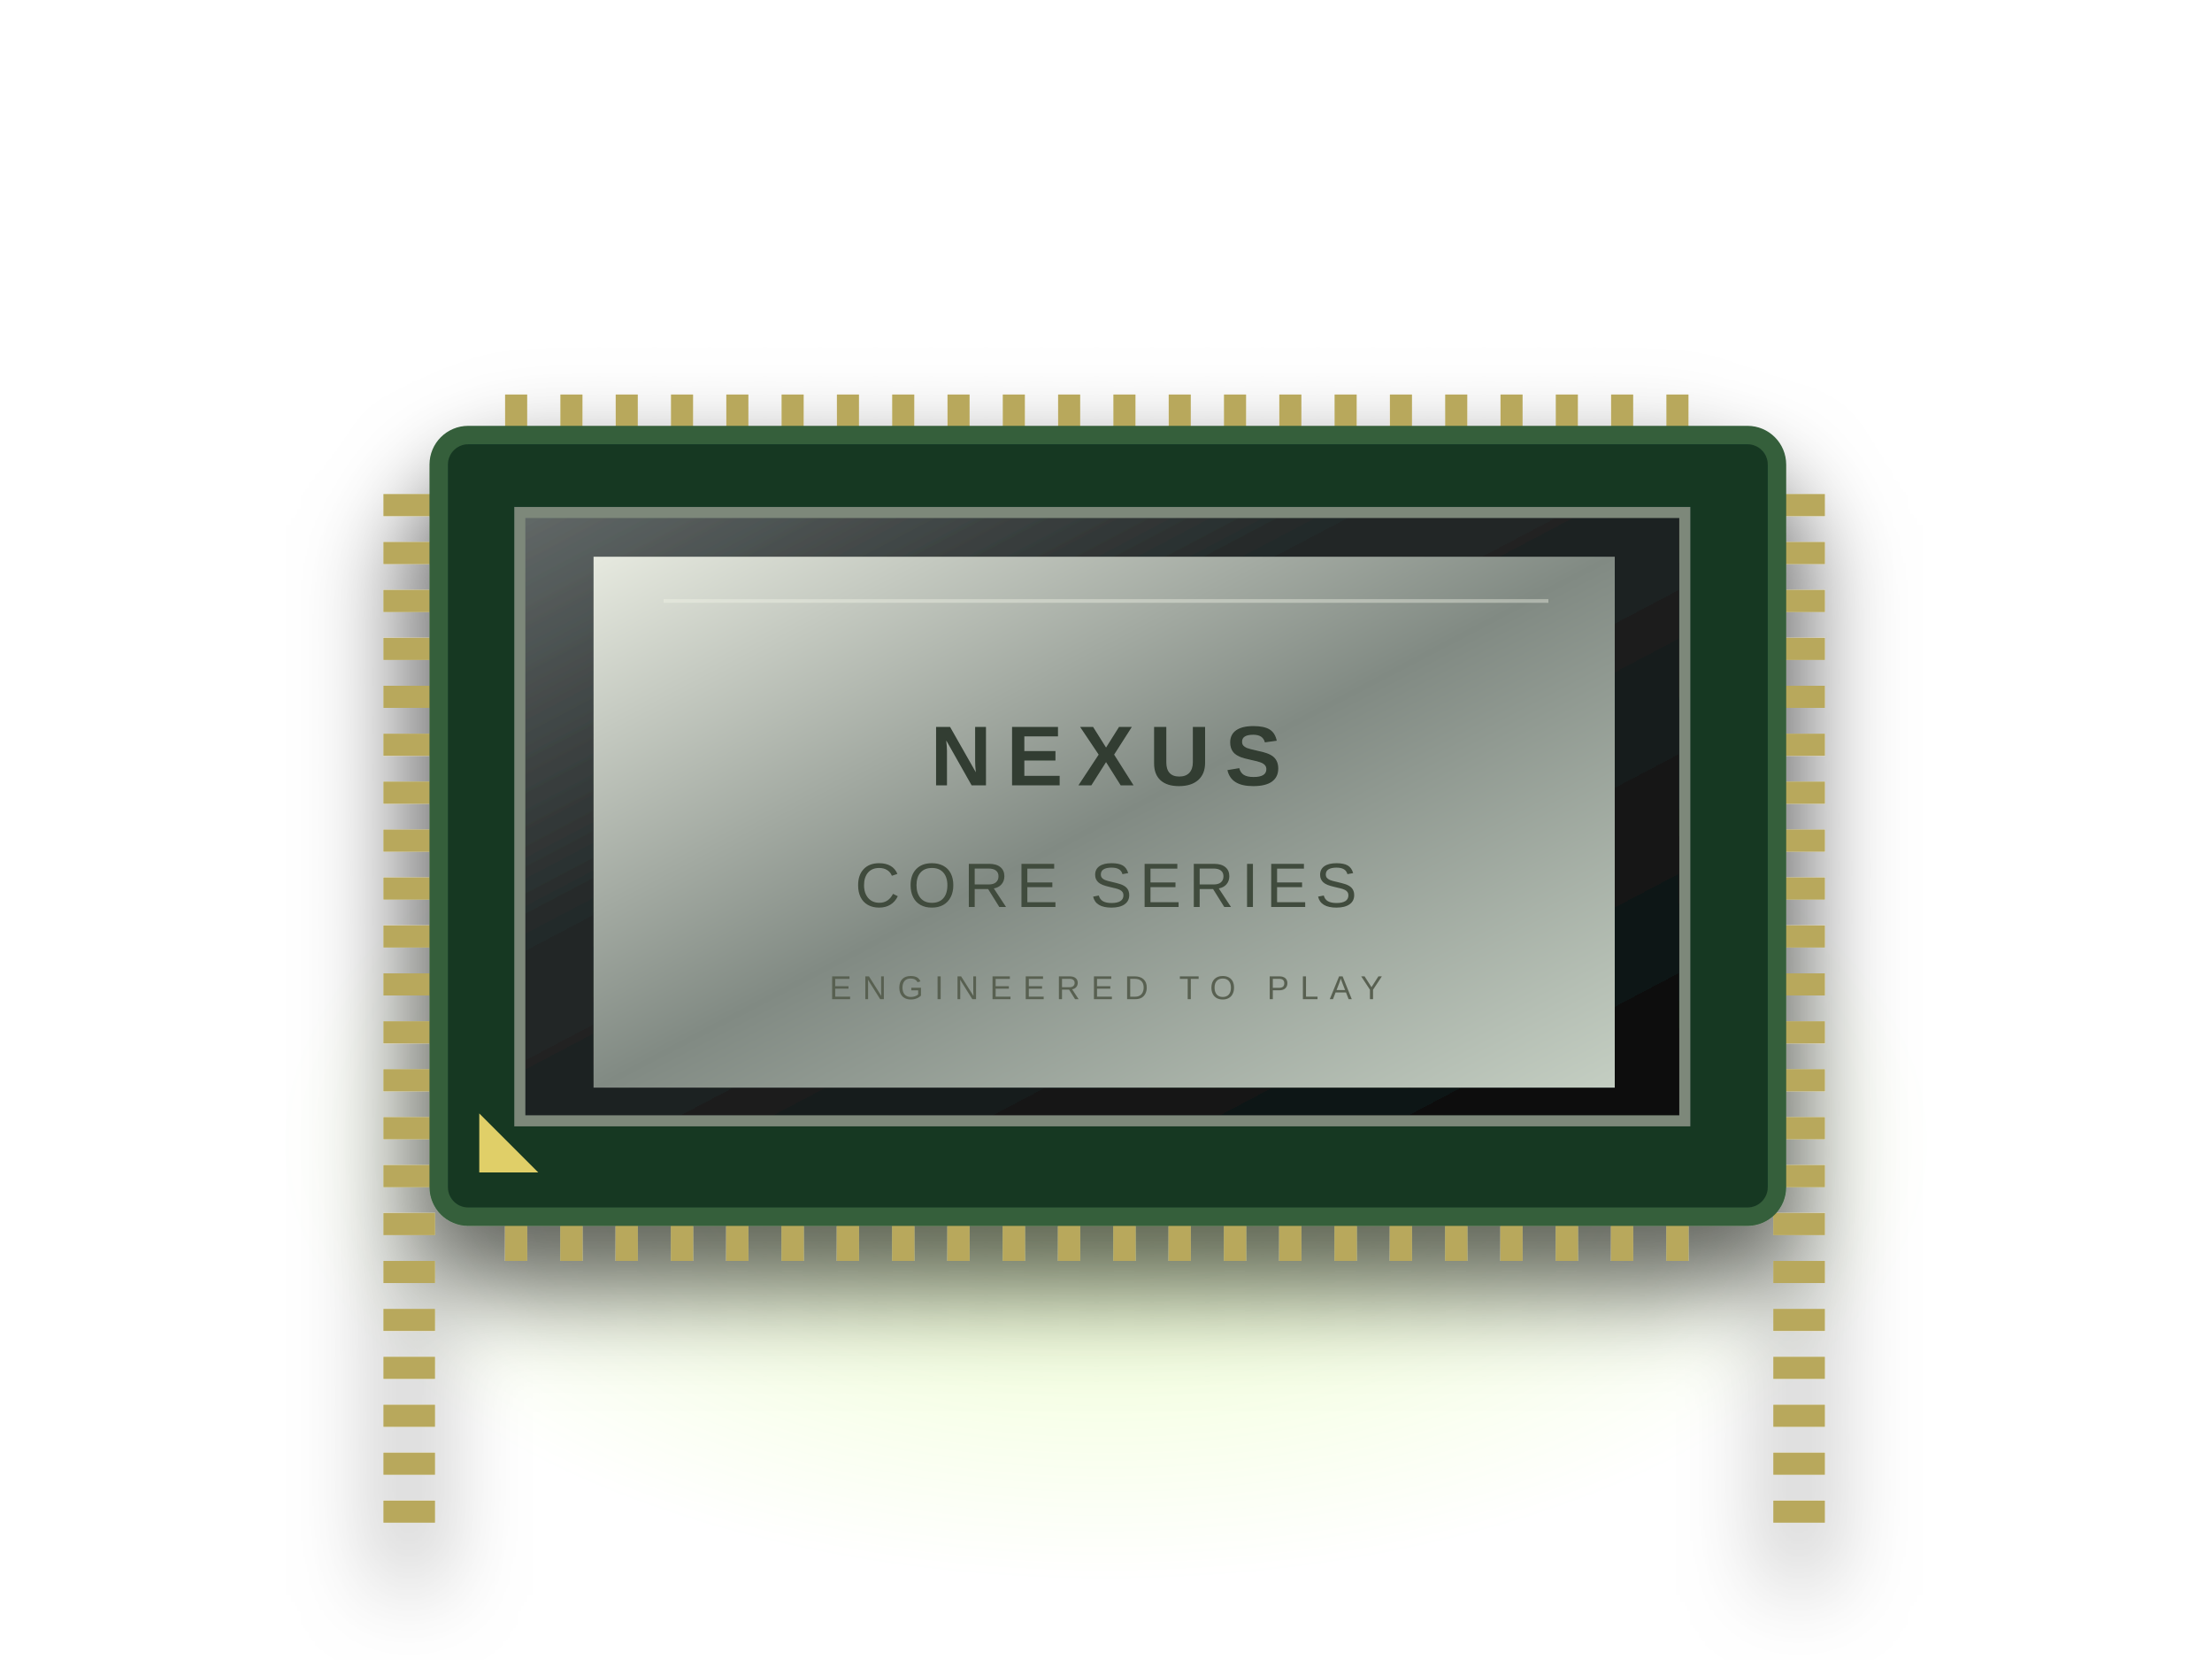
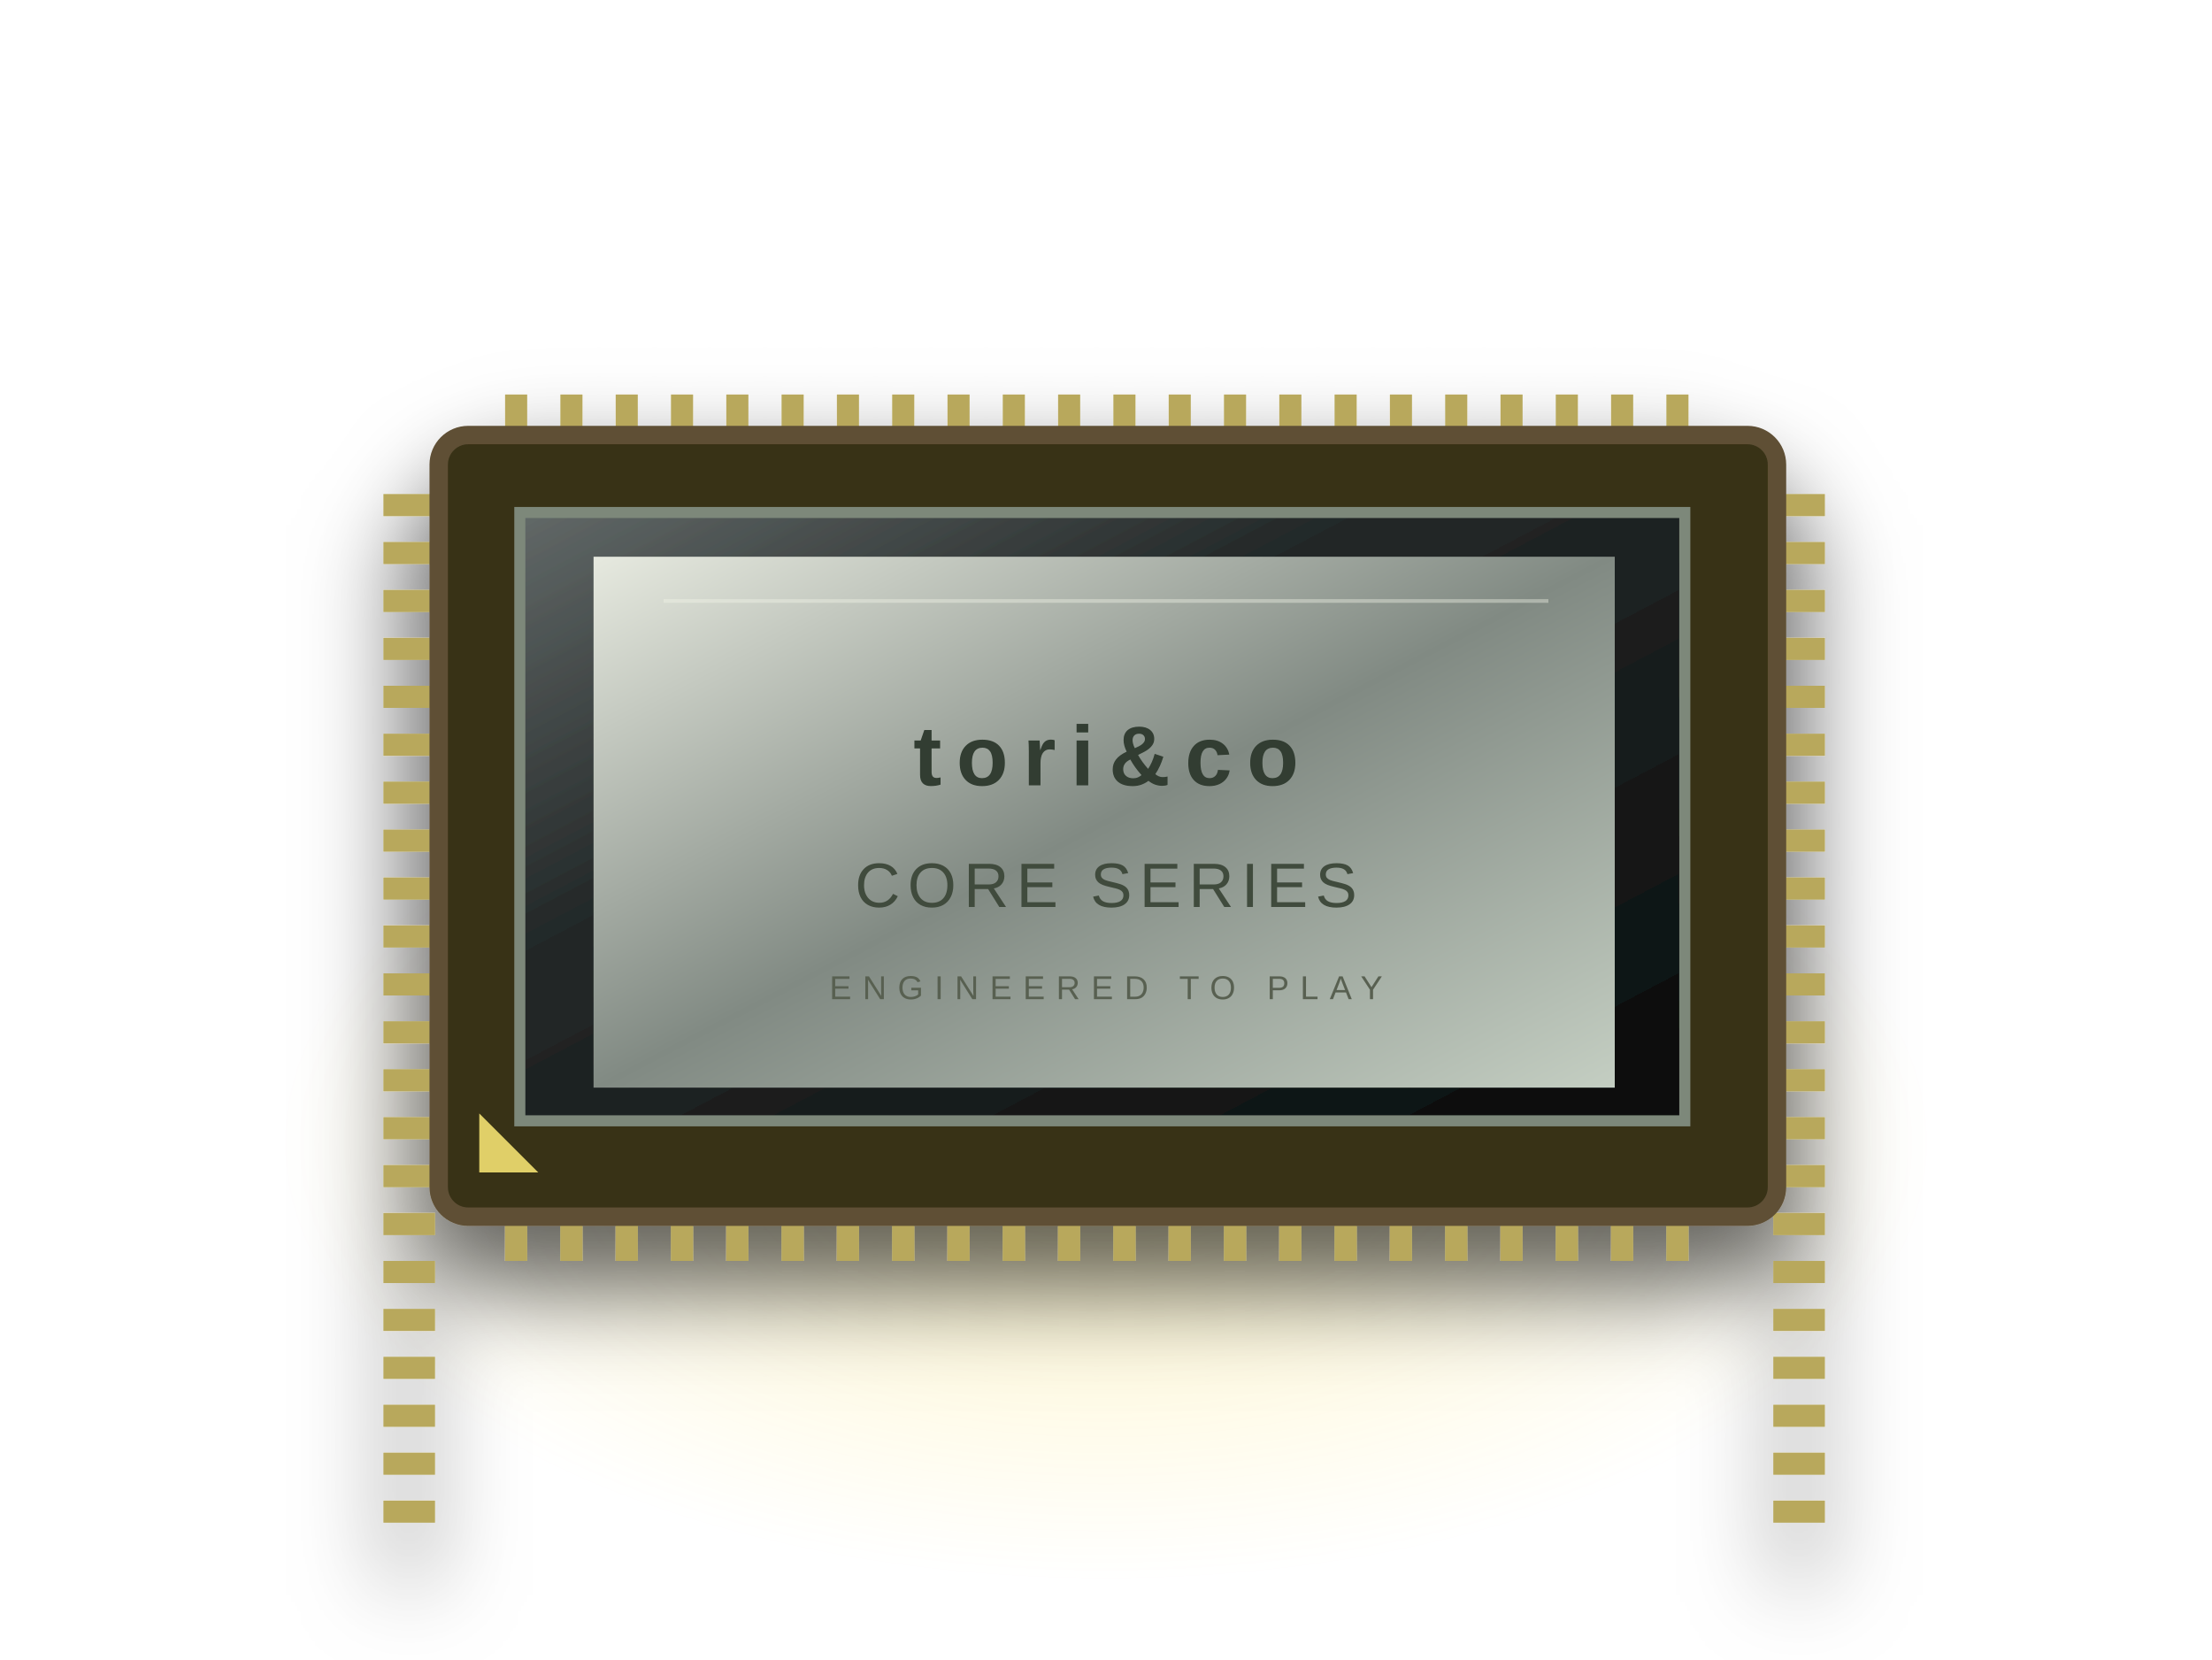
<svg xmlns="http://www.w3.org/2000/svg" viewBox="0 0 600 450">
  <defs>
    <linearGradient id="metal" x1="0" y1="0" x2="1" y2="1">
      <stop stop-color="#626968" />
      <stop offset=".35" stop-color="#242929" />
      <stop offset="1" stop-color="#090c0c" />
    </linearGradient>
    <linearGradient id="dark" x1="0" y1="0" x2="1" y2="1">
      <stop stop-color="#303734" />
      <stop offset="1" stop-color="#070b09" />
    </linearGradient>
    <linearGradient id="silver" x1="0" y1="0" x2="1" y2="1">
      <stop stop-color="#e6e9df" />
      <stop offset=".5" stop-color="#818a83" />
      <stop offset="1" stop-color="#c4cec2" />
    </linearGradient>
    <radialGradient id="glow">
-       <stop stop-color="#a4ff00" stop-opacity=".22" />
-       <stop offset="1" stop-color="#a4ff00" stop-opacity="0" />
+       <stop stop-color="#ffd400" stop-opacity=".22" />
+       <stop offset="1" stop-color="#ffd400" stop-opacity="0" />
    </radialGradient>
    <filter id="shadow" x="-50%" y="-50%" width="200%" height="200%">
      <feDropShadow dx="0" dy="14" stdDeviation="12" flood-color="#000" flood-opacity=".6" />
    </filter>
  </defs>
  <ellipse cx="300" cy="310" rx="225" ry="120" fill="url(#glow)" />
  <g filter="url(#shadow)">
    <path d="M140 121v-14M140 328v14M118 137h-14M481 137h14" stroke="#b8a85c" stroke-width="6" />
    <path d="M155 121v-14M155 328v14M118 150h-14M481 150h14" stroke="#b8a85c" stroke-width="6" />
    <path d="M170 121v-14M170 328v14M118 163h-14M481 163h14" stroke="#b8a85c" stroke-width="6" />
    <path d="M185 121v-14M185 328v14M118 176h-14M481 176h14" stroke="#b8a85c" stroke-width="6" />
    <path d="M200 121v-14M200 328v14M118 189h-14M481 189h14" stroke="#b8a85c" stroke-width="6" />
    <path d="M215 121v-14M215 328v14M118 202h-14M481 202h14" stroke="#b8a85c" stroke-width="6" />
    <path d="M230 121v-14M230 328v14M118 215h-14M481 215h14" stroke="#b8a85c" stroke-width="6" />
    <path d="M245 121v-14M245 328v14M118 228h-14M481 228h14" stroke="#b8a85c" stroke-width="6" />
    <path d="M260 121v-14M260 328v14M118 241h-14M481 241h14" stroke="#b8a85c" stroke-width="6" />
    <path d="M275 121v-14M275 328v14M118 254h-14M481 254h14" stroke="#b8a85c" stroke-width="6" />
    <path d="M290 121v-14M290 328v14M118 267h-14M481 267h14" stroke="#b8a85c" stroke-width="6" />
    <path d="M305 121v-14M305 328v14M118 280h-14M481 280h14" stroke="#b8a85c" stroke-width="6" />
    <path d="M320 121v-14M320 328v14M118 293h-14M481 293h14" stroke="#b8a85c" stroke-width="6" />
    <path d="M335 121v-14M335 328v14M118 306h-14M481 306h14" stroke="#b8a85c" stroke-width="6" />
    <path d="M350 121v-14M350 328v14M118 319h-14M481 319h14" stroke="#b8a85c" stroke-width="6" />
    <path d="M365 121v-14M365 328v14M118 332h-14M481 332h14" stroke="#b8a85c" stroke-width="6" />
    <path d="M380 121v-14M380 328v14M118 345h-14M481 345h14" stroke="#b8a85c" stroke-width="6" />
    <path d="M395 121v-14M395 328v14M118 358h-14M481 358h14" stroke="#b8a85c" stroke-width="6" />
    <path d="M410 121v-14M410 328v14M118 371h-14M481 371h14" stroke="#b8a85c" stroke-width="6" />
    <path d="M425 121v-14M425 328v14M118 384h-14M481 384h14" stroke="#b8a85c" stroke-width="6" />
    <path d="M440 121v-14M440 328v14M118 397h-14M481 397h14" stroke="#b8a85c" stroke-width="6" />
    <path d="M455 121v-14M455 328v14M118 410h-14M481 410h14" stroke="#b8a85c" stroke-width="6" />
-     <rect x="119" y="118" width="363" height="212" rx="8" fill="#163824" stroke="#365e3a" stroke-width="5" />
+     <rect x="119" y="118" width="363" height="212" rx="8" fill="#383116" stroke="#5e5036" stroke-width="5" />
    <path d="M141 139h316v165H141z" fill="url(#metal)" stroke="#7d887a" stroke-width="3" />
    <path d="M161 151h277v144H161z" fill="url(#silver)" />
    <path d="M180 163h240" stroke="#f4f6e8" stroke-opacity=".4" />
-     <text x="300" y="213" text-anchor="middle" font-family="Arial" font-weight="bold" letter-spacing="4" font-size="23" fill="#303c30">NEXUS</text>
+     <text x="300" y="213" text-anchor="middle" font-family="Arial" font-weight="bold" letter-spacing="4" font-size="23" fill="#303c30">tori&amp;co</text>
    <text x="300" y="246" text-anchor="middle" font-family="Arial" font-size="17" letter-spacing="2" fill="#414b3d">CORE SERIES</text>
    <text x="300" y="271" text-anchor="middle" font-family="Arial" font-size="9" letter-spacing="3" fill="#596151">ENGINEERED TO PLAY</text>
    <path d="M130 318h16l-16-16z" fill="#e0cf67" />
  </g>
</svg>
